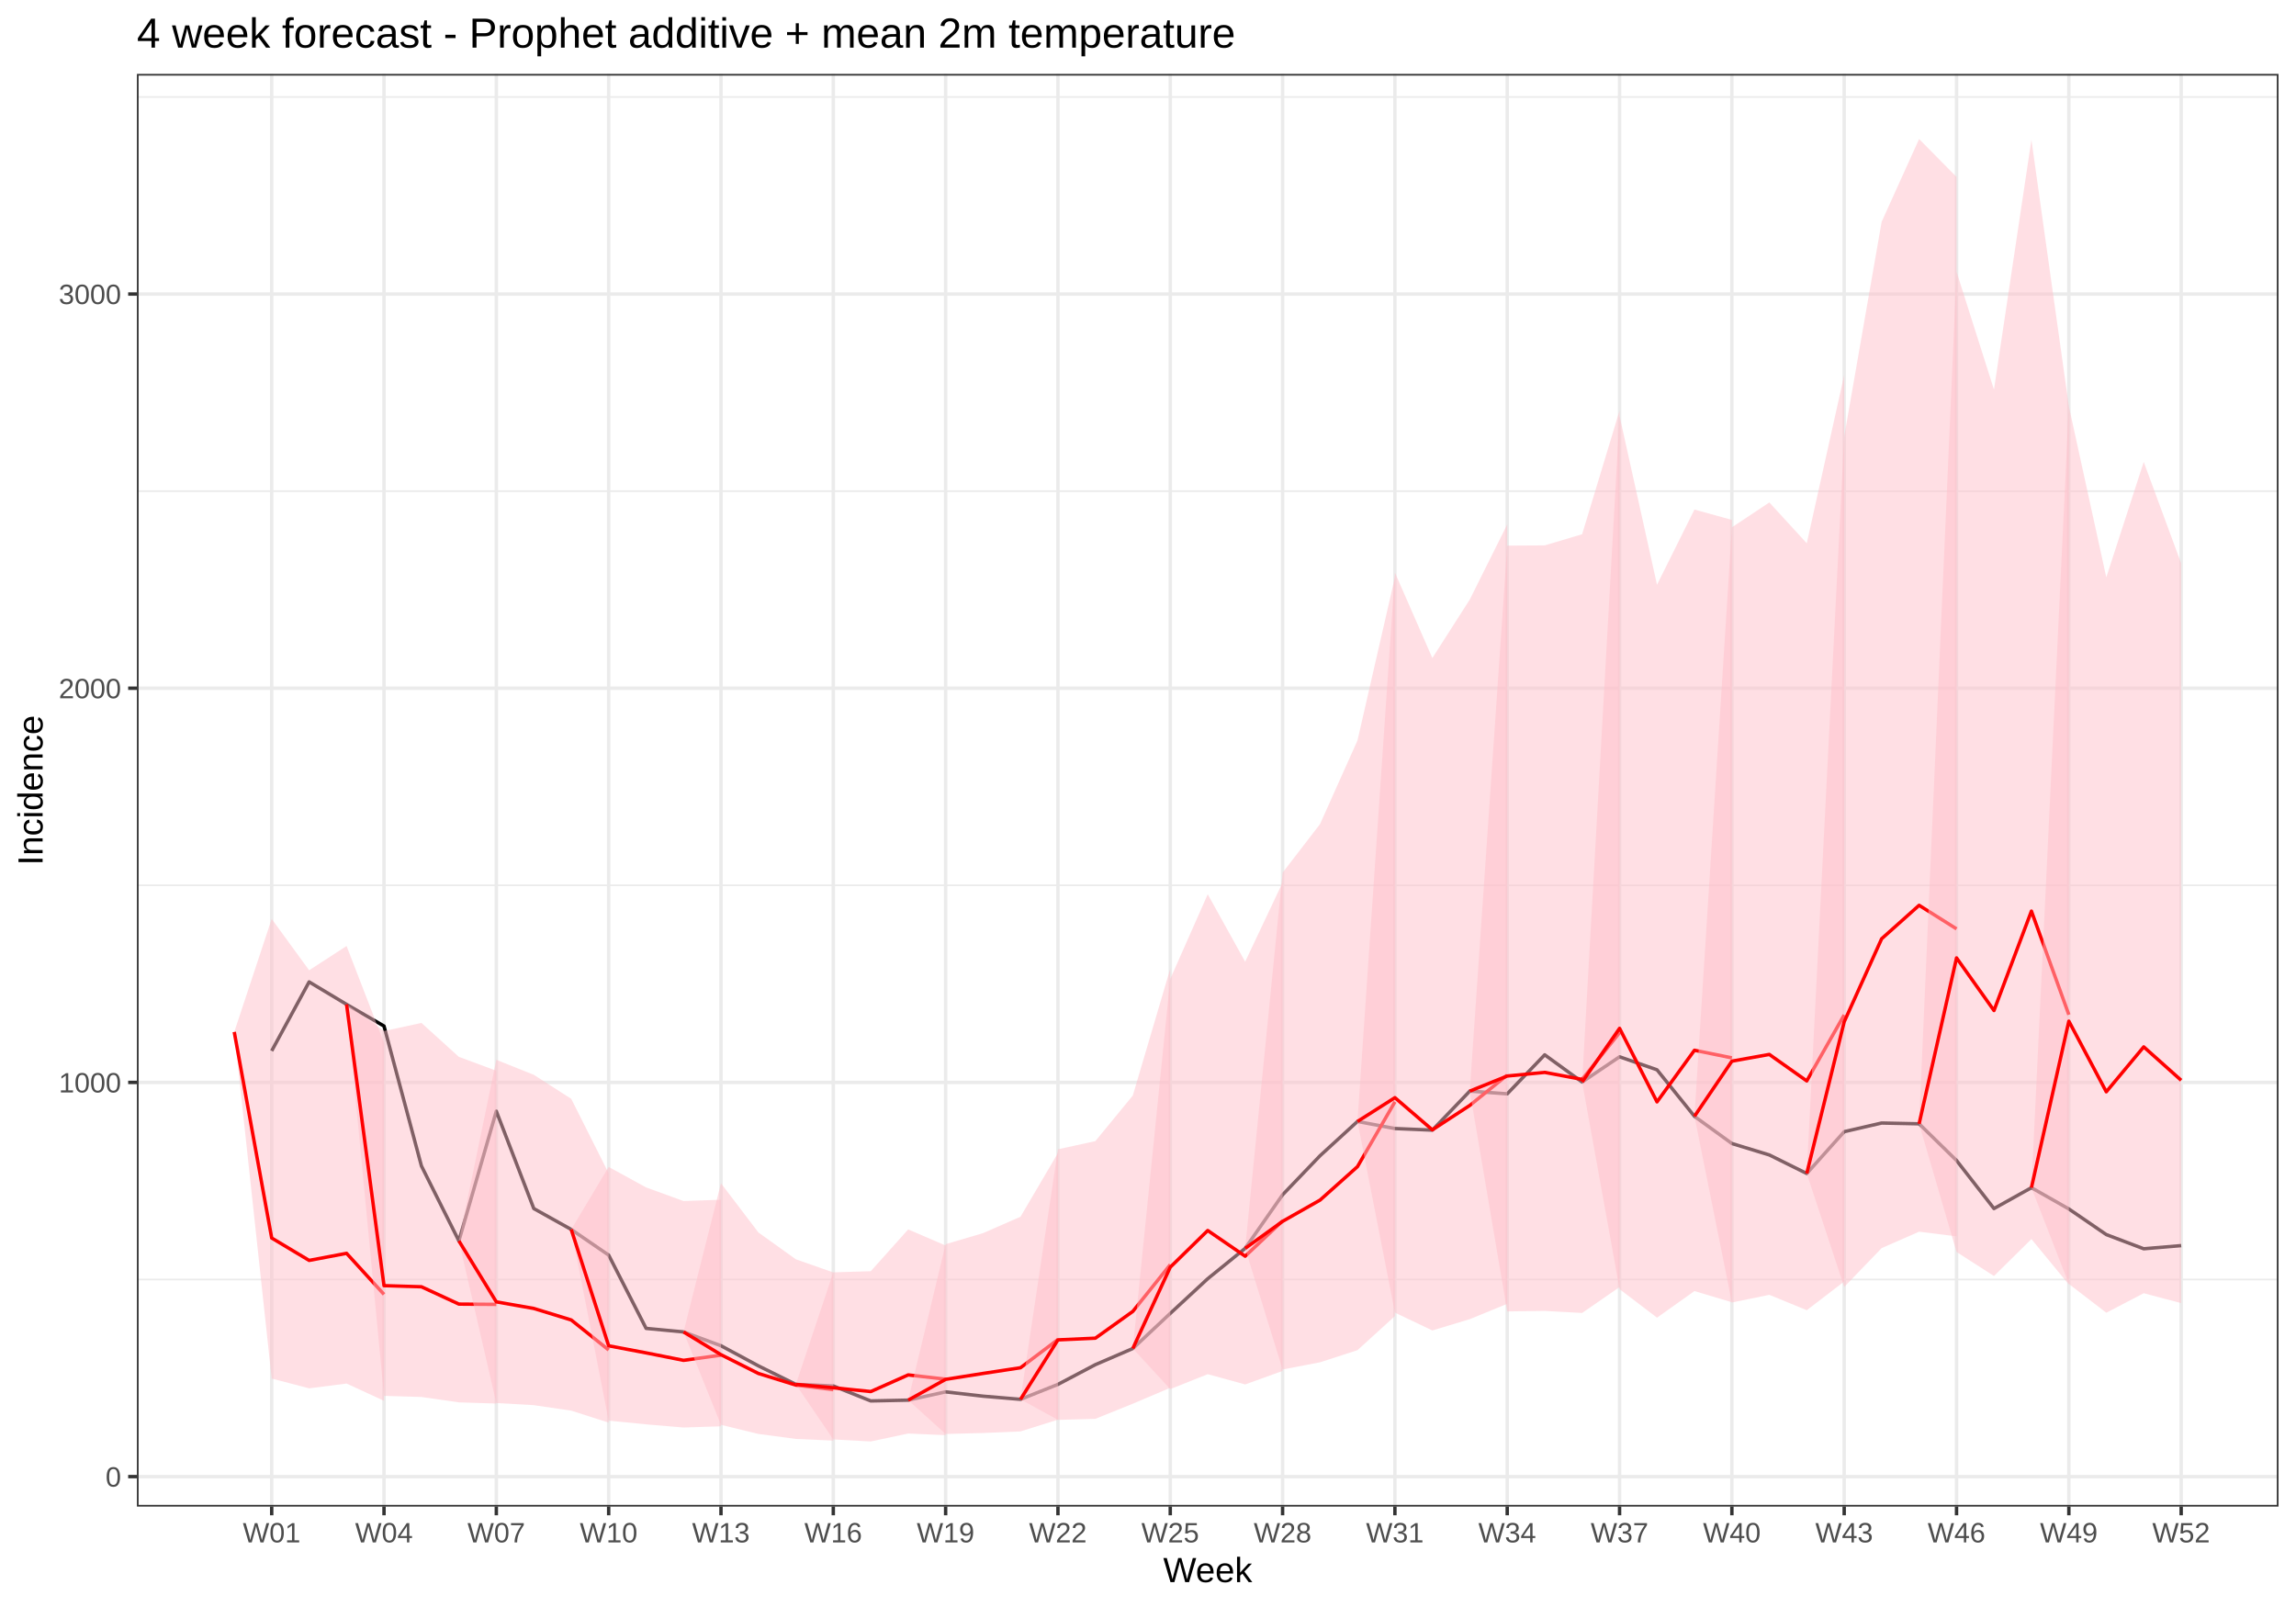
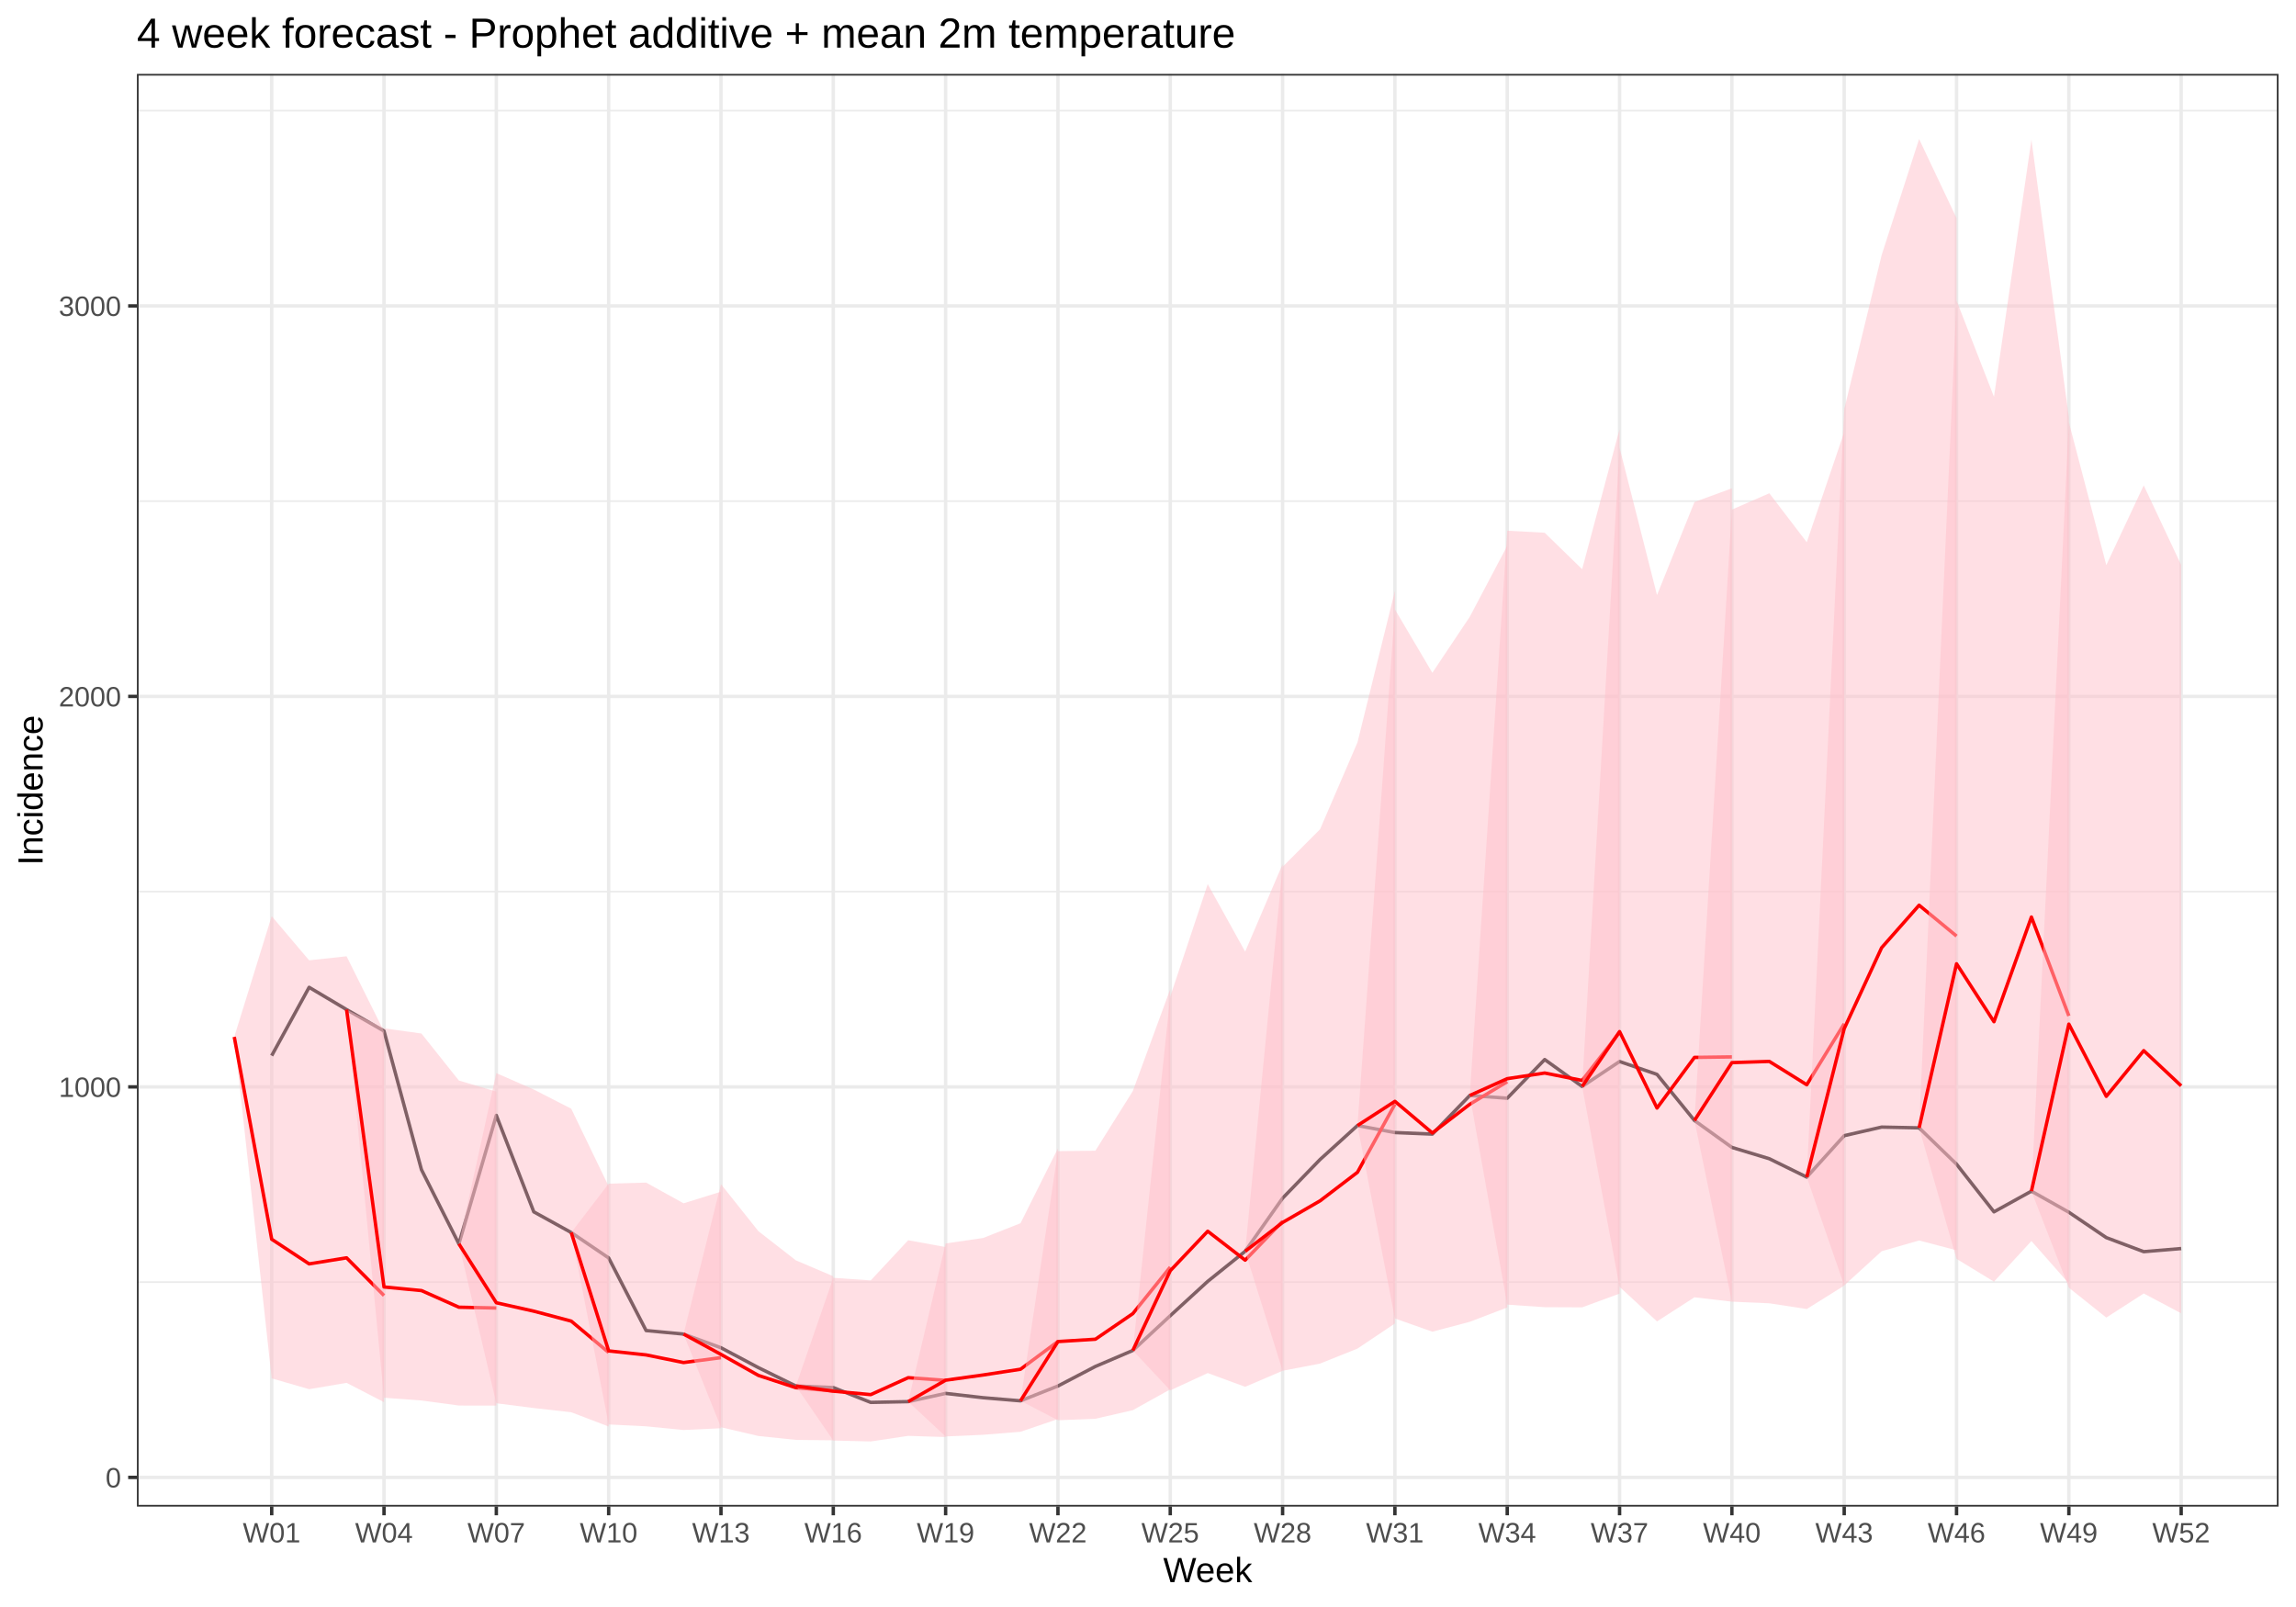
<svg xmlns="http://www.w3.org/2000/svg" class="svglite" width="720.00pt" height="504.00pt" viewBox="0 0 720.00 504.00">
  <defs>
    <style type="text/css">
    .svglite line, .svglite polyline, .svglite polygon, .svglite path, .svglite rect, .svglite circle {
      fill: none;
      stroke: #000000;
      stroke-linecap: round;
      stroke-linejoin: round;
      stroke-miterlimit: 10.00;
    }
    .svglite text {
      white-space: pre;
    }
  </style>
  </defs>
  <rect width="100%" height="100%" style="stroke: none; fill: #FFFFFF;" />
  <defs>
    <clipPath id="cpMC4wMHw3MjAuMDB8MC4wMHw1MDQuMDA=">
      <rect x="0.00" y="0.00" width="720.00" height="504.00" />
    </clipPath>
  </defs>
  <g clip-path="url(#cpMC4wMHw3MjAuMDB8MC4wMHw1MDQuMDA=)">
    <rect x="0.00" y="-0" width="720.00" height="504.00" style="stroke-width: 1.07; stroke: #FFFFFF; fill: #FFFFFF;" />
  </g>
  <defs>
    <clipPath id="cpNDIuOTN8NzE0LjUyfDIzLjE4fDQ3Mi41MA==">
      <rect x="42.93" y="23.18" width="671.59" height="449.33" />
    </clipPath>
  </defs>
  <g clip-path="url(#cpNDIuOTN8NzE0LjUyfDIzLjE4fDQ3Mi41MA==)">
    <rect x="42.93" y="23.18" width="671.59" height="449.33" style="stroke-width: 1.07; stroke: none; fill: #FFFFFF;" />
-     <polyline points="42.93,401.29 714.52,401.29 " style="stroke-width: 0.53; stroke: #EBEBEB; stroke-linecap: butt;" />
-     <polyline points="42.93,277.66 714.52,277.66 " style="stroke-width: 0.53; stroke: #EBEBEB; stroke-linecap: butt;" />
-     <polyline points="42.93,154.04 714.52,154.04 " style="stroke-width: 0.53; stroke: #EBEBEB; stroke-linecap: butt;" />
-     <polyline points="42.93,30.41 714.52,30.41 " style="stroke-width: 0.53; stroke: #EBEBEB; stroke-linecap: butt;" />
-     <polyline points="42.93,463.10 714.52,463.10 " style="stroke-width: 1.07; stroke: #EBEBEB; stroke-linecap: butt;" />
-     <polyline points="42.93,339.48 714.52,339.48 " style="stroke-width: 1.07; stroke: #EBEBEB; stroke-linecap: butt;" />
-     <polyline points="42.93,215.85 714.52,215.85 " style="stroke-width: 1.07; stroke: #EBEBEB; stroke-linecap: butt;" />
-     <polyline points="42.93,92.22 714.52,92.22 " style="stroke-width: 1.07; stroke: #EBEBEB; stroke-linecap: butt;" />
+     <polyline points="42.93,402.11 714.52,402.11 " style="stroke-width: 0.53; stroke: #EBEBEB; stroke-linecap: butt;" />
+     <polyline points="42.93,279.64 714.52,279.64 " style="stroke-width: 0.53; stroke: #EBEBEB; stroke-linecap: butt;" />
+     <polyline points="42.93,157.17 714.52,157.17 " style="stroke-width: 0.53; stroke: #EBEBEB; stroke-linecap: butt;" />
+     <polyline points="42.93,34.70 714.52,34.70 " style="stroke-width: 0.53; stroke: #EBEBEB; stroke-linecap: butt;" />
+     <polyline points="42.93,463.35 714.52,463.35 " style="stroke-width: 1.07; stroke: #EBEBEB; stroke-linecap: butt;" />
+     <polyline points="42.93,340.88 714.52,340.88 " style="stroke-width: 1.07; stroke: #EBEBEB; stroke-linecap: butt;" />
+     <polyline points="42.93,218.41 714.52,218.41 " style="stroke-width: 1.07; stroke: #EBEBEB; stroke-linecap: butt;" />
+     <polyline points="42.93,95.94 714.52,95.94 " style="stroke-width: 1.07; stroke: #EBEBEB; stroke-linecap: butt;" />
    <polyline points="85.20,472.50 85.20,23.18 " style="stroke-width: 1.07; stroke: #EBEBEB; stroke-linecap: butt;" />
    <polyline points="120.42,472.50 120.42,23.18 " style="stroke-width: 1.07; stroke: #EBEBEB; stroke-linecap: butt;" />
    <polyline points="155.64,472.50 155.64,23.18 " style="stroke-width: 1.07; stroke: #EBEBEB; stroke-linecap: butt;" />
    <polyline points="190.87,472.50 190.87,23.18 " style="stroke-width: 1.07; stroke: #EBEBEB; stroke-linecap: butt;" />
    <polyline points="226.09,472.50 226.09,23.18 " style="stroke-width: 1.07; stroke: #EBEBEB; stroke-linecap: butt;" />
    <polyline points="261.31,472.50 261.31,23.18 " style="stroke-width: 1.07; stroke: #EBEBEB; stroke-linecap: butt;" />
    <polyline points="296.54,472.50 296.54,23.18 " style="stroke-width: 1.07; stroke: #EBEBEB; stroke-linecap: butt;" />
    <polyline points="331.76,472.50 331.76,23.18 " style="stroke-width: 1.07; stroke: #EBEBEB; stroke-linecap: butt;" />
    <polyline points="366.98,472.50 366.98,23.18 " style="stroke-width: 1.07; stroke: #EBEBEB; stroke-linecap: butt;" />
    <polyline points="402.21,472.50 402.21,23.18 " style="stroke-width: 1.07; stroke: #EBEBEB; stroke-linecap: butt;" />
    <polyline points="437.43,472.50 437.43,23.18 " style="stroke-width: 1.07; stroke: #EBEBEB; stroke-linecap: butt;" />
    <polyline points="472.65,472.50 472.65,23.18 " style="stroke-width: 1.07; stroke: #EBEBEB; stroke-linecap: butt;" />
    <polyline points="507.88,472.50 507.88,23.18 " style="stroke-width: 1.07; stroke: #EBEBEB; stroke-linecap: butt;" />
    <polyline points="543.10,472.50 543.10,23.18 " style="stroke-width: 1.07; stroke: #EBEBEB; stroke-linecap: butt;" />
    <polyline points="578.32,472.50 578.32,23.18 " style="stroke-width: 1.07; stroke: #EBEBEB; stroke-linecap: butt;" />
    <polyline points="613.55,472.50 613.55,23.18 " style="stroke-width: 1.07; stroke: #EBEBEB; stroke-linecap: butt;" />
    <polyline points="648.77,472.50 648.77,23.18 " style="stroke-width: 1.07; stroke: #EBEBEB; stroke-linecap: butt;" />
    <polyline points="683.99,472.50 683.99,23.18 " style="stroke-width: 1.07; stroke: #EBEBEB; stroke-linecap: butt;" />
-     <polyline points="85.20,329.59 96.94,307.95 108.68,315.00 120.42,321.80 132.16,365.69 143.90,389.18 155.64,348.50 167.39,379.04 179.13,385.59 190.87,393.63 202.61,416.62 214.35,417.73 226.09,422.06 237.83,428.37 249.57,434.18 261.31,434.67 273.06,439.37 284.80,439.12 296.54,436.53 308.28,437.88 320.02,438.87 331.76,434.18 343.50,427.99 355.24,422.93 366.98,411.92 378.73,401.04 390.47,391.52 402.21,374.71 413.95,362.47 425.69,351.72 437.43,353.94 449.17,354.44 460.91,342.20 472.65,343.06 484.40,330.82 496.14,339.35 507.88,331.44 519.62,335.52 531.36,350.11 543.10,358.64 554.84,362.22 566.58,368.04 578.32,354.93 590.06,352.21 601.81,352.46 613.55,363.96 625.29,379.04 637.03,372.49 648.77,379.16 660.51,387.20 672.25,391.65 683.99,390.66 " style="stroke-width: 1.07; stroke-linecap: butt;" />
-     <polygon points="73.46,323.65 85.20,288.19 96.94,304.31 108.68,296.69 120.42,327.05 120.42,439.33 108.68,433.92 96.94,435.42 85.20,432.35 73.46,323.65 " style="stroke-width: 0.00; stroke: none; stroke-linecap: butt; fill: #FFC0CB; fill-opacity: 0.50;" />
-     <polyline points="73.46,323.65 85.20,288.19 96.94,304.31 108.68,296.69 120.42,327.05 " style="stroke-width: 1.07; stroke: none; stroke-linecap: butt;" />
-     <polyline points="120.42,439.33 108.68,433.92 96.94,435.42 85.20,432.35 73.46,323.65 " style="stroke-width: 1.07; stroke: none; stroke-linecap: butt;" />
-     <polyline points="73.46,323.65 85.20,388.28 96.94,395.30 108.68,393.08 120.42,405.96 " style="stroke-width: 1.07; stroke: #FF0000; stroke-linecap: butt;" />
-     <polygon points="108.68,315.00 120.42,323.36 132.16,320.82 143.90,331.46 155.64,335.82 155.64,440.19 143.90,439.82 132.16,438.13 120.42,437.78 108.68,315.00 " style="stroke-width: 0.00; stroke: none; stroke-linecap: butt; fill: #FFC0CB; fill-opacity: 0.50;" />
-     <polyline points="108.68,315.00 120.42,323.36 132.16,320.82 143.90,331.46 155.64,335.82 " style="stroke-width: 1.07; stroke: none; stroke-linecap: butt;" />
-     <polyline points="155.64,440.19 143.90,439.82 132.16,438.13 120.42,437.78 108.68,315.00 " style="stroke-width: 1.07; stroke: none; stroke-linecap: butt;" />
-     <polyline points="108.68,315.00 120.42,403.22 132.16,403.57 143.90,409.00 155.64,409.09 " style="stroke-width: 1.07; stroke: #FF0000; stroke-linecap: butt;" />
-     <polygon points="143.90,389.18 155.64,332.38 167.39,337.09 179.13,344.62 190.87,367.96 190.87,446.18 179.13,442.42 167.39,440.70 155.64,440.03 143.90,389.18 " style="stroke-width: 0.00; stroke: none; stroke-linecap: butt; fill: #FFC0CB; fill-opacity: 0.50;" />
-     <polyline points="143.90,389.18 155.64,332.38 167.39,337.09 179.13,344.62 190.87,367.96 " style="stroke-width: 1.07; stroke: none; stroke-linecap: butt;" />
-     <polyline points="190.87,446.18 179.13,442.42 167.39,440.70 155.64,440.03 143.90,389.18 " style="stroke-width: 1.07; stroke: none; stroke-linecap: butt;" />
-     <polyline points="143.90,389.18 155.64,408.30 167.39,410.37 179.13,413.98 190.87,423.39 " style="stroke-width: 1.07; stroke: #FF0000; stroke-linecap: butt;" />
-     <polygon points="179.13,385.59 190.87,365.98 202.61,372.41 214.35,376.68 226.09,376.27 226.09,447.33 214.35,447.71 202.61,446.72 190.87,445.55 179.13,385.59 " style="stroke-width: 0.00; stroke: none; stroke-linecap: butt; fill: #FFC0CB; fill-opacity: 0.50;" />
-     <polyline points="179.13,385.59 190.87,365.98 202.61,372.41 214.35,376.68 226.09,376.27 " style="stroke-width: 1.07; stroke: none; stroke-linecap: butt;" />
-     <polyline points="226.09,447.33 214.35,447.71 202.61,446.72 190.87,445.55 179.13,385.59 " style="stroke-width: 1.07; stroke: none; stroke-linecap: butt;" />
-     <polyline points="179.13,385.59 190.87,422.08 202.61,424.30 214.35,426.64 226.09,425.01 " style="stroke-width: 1.07; stroke: #FF0000; stroke-linecap: butt;" />
-     <polygon points="214.35,417.73 226.09,371.10 237.83,386.54 249.57,394.95 261.31,399.07 261.31,451.81 249.57,451.29 237.83,449.73 226.09,446.87 214.35,417.73 " style="stroke-width: 0.00; stroke: none; stroke-linecap: butt; fill: #FFC0CB; fill-opacity: 0.50;" />
-     <polyline points="214.35,417.73 226.09,371.10 237.83,386.54 249.57,394.95 261.31,399.07 " style="stroke-width: 1.07; stroke: none; stroke-linecap: butt;" />
-     <polyline points="261.31,451.81 249.57,451.29 237.83,449.73 226.09,446.87 214.35,417.73 " style="stroke-width: 1.07; stroke: none; stroke-linecap: butt;" />
-     <polyline points="214.35,417.73 226.09,424.87 237.83,430.76 249.57,434.40 261.31,435.83 " style="stroke-width: 1.07; stroke: #FF0000; stroke-linecap: butt;" />
-     <polygon points="249.57,434.18 261.31,399.04 273.06,398.69 284.80,385.58 296.54,390.63 296.54,450.11 284.80,449.59 273.06,452.08 261.31,451.45 249.57,434.18 " style="stroke-width: 0.00; stroke: none; stroke-linecap: butt; fill: #FFC0CB; fill-opacity: 0.50;" />
-     <polyline points="249.57,434.18 261.31,399.04 273.06,398.69 284.80,385.58 296.54,390.63 " style="stroke-width: 1.07; stroke: none; stroke-linecap: butt;" />
-     <polyline points="296.54,450.11 284.80,449.59 273.06,452.08 261.31,451.45 249.57,434.18 " style="stroke-width: 1.07; stroke: none; stroke-linecap: butt;" />
-     <polyline points="249.57,434.18 261.31,435.24 273.06,436.43 284.80,431.21 296.54,432.55 " style="stroke-width: 1.07; stroke: #FF0000; stroke-linecap: butt;" />
-     <polygon points="284.80,439.12 296.54,390.21 308.28,386.74 320.02,381.60 331.76,361.62 331.76,445.24 320.02,448.93 308.28,449.43 296.54,449.74 284.80,439.12 " style="stroke-width: 0.00; stroke: none; stroke-linecap: butt; fill: #FFC0CB; fill-opacity: 0.50;" />
-     <polyline points="284.80,439.12 296.54,390.21 308.28,386.74 320.02,381.60 331.76,361.62 " style="stroke-width: 1.07; stroke: none; stroke-linecap: butt;" />
-     <polyline points="331.76,445.24 320.02,448.93 308.28,449.43 296.54,449.74 284.80,439.12 " style="stroke-width: 1.07; stroke: none; stroke-linecap: butt;" />
-     <polyline points="284.80,439.12 296.54,432.60 308.28,430.75 320.02,428.96 331.76,420.10 " style="stroke-width: 1.07; stroke: #FF0000; stroke-linecap: butt;" />
-     <polygon points="320.02,438.87 331.76,360.45 343.50,357.88 355.24,343.58 366.98,303.81 366.98,435.25 355.24,440.24 343.50,444.98 331.76,445.32 320.02,438.87 " style="stroke-width: 0.00; stroke: none; stroke-linecap: butt; fill: #FFC0CB; fill-opacity: 0.50;" />
-     <polyline points="320.02,438.87 331.76,360.45 343.50,357.88 355.24,343.58 366.98,303.81 " style="stroke-width: 1.07; stroke: none; stroke-linecap: butt;" />
-     <polyline points="366.98,435.25 355.24,440.24 343.50,444.98 331.76,445.32 320.02,438.87 " style="stroke-width: 1.07; stroke: none; stroke-linecap: butt;" />
-     <polyline points="320.02,438.87 331.76,420.22 343.50,419.69 355.24,411.29 366.98,396.63 " style="stroke-width: 1.07; stroke: #FF0000; stroke-linecap: butt;" />
-     <polygon points="355.24,422.93 366.98,307.04 378.73,280.47 390.47,301.62 402.21,276.78 402.21,429.96 390.47,434.20 378.73,430.98 366.98,435.67 355.24,422.93 " style="stroke-width: 0.00; stroke: none; stroke-linecap: butt; fill: #FFC0CB; fill-opacity: 0.50;" />
-     <polyline points="355.24,422.93 366.98,307.04 378.73,280.47 390.47,301.62 402.21,276.78 " style="stroke-width: 1.07; stroke: none; stroke-linecap: butt;" />
-     <polyline points="402.21,429.96 390.47,434.20 378.73,430.98 366.98,435.67 355.24,422.93 " style="stroke-width: 1.07; stroke: none; stroke-linecap: butt;" />
-     <polyline points="355.24,422.93 366.98,397.43 378.73,385.92 390.47,393.98 402.21,382.91 " style="stroke-width: 1.07; stroke: #FF0000; stroke-linecap: butt;" />
-     <polygon points="390.47,391.52 402.21,273.69 413.95,258.45 425.69,232.23 437.43,181.02 437.43,412.76 425.69,423.45 413.95,427.25 402.21,429.51 390.47,391.52 " style="stroke-width: 0.00; stroke: none; stroke-linecap: butt; fill: #FFC0CB; fill-opacity: 0.50;" />
-     <polyline points="390.47,391.52 402.21,273.69 413.95,258.45 425.69,232.23 437.43,181.02 " style="stroke-width: 1.07; stroke: none; stroke-linecap: butt;" />
-     <polyline points="437.43,412.76 425.69,423.45 413.95,427.25 402.21,429.51 390.47,391.52 " style="stroke-width: 1.07; stroke: none; stroke-linecap: butt;" />
-     <polyline points="390.47,391.52 402.21,383.04 413.95,376.38 425.69,365.89 437.43,345.57 " style="stroke-width: 1.07; stroke: #FF0000; stroke-linecap: butt;" />
-     <polygon points="425.69,351.72 437.43,179.57 449.17,206.38 460.91,188.03 472.65,164.47 472.65,408.91 460.91,413.72 449.17,417.27 437.43,411.68 425.69,351.72 " style="stroke-width: 0.00; stroke: none; stroke-linecap: butt; fill: #FFC0CB; fill-opacity: 0.50;" />
-     <polyline points="425.69,351.72 437.43,179.57 449.17,206.38 460.91,188.03 472.65,164.47 " style="stroke-width: 1.07; stroke: none; stroke-linecap: butt;" />
-     <polyline points="472.65,408.91 460.91,413.72 449.17,417.27 437.43,411.68 425.69,351.72 " style="stroke-width: 1.07; stroke: none; stroke-linecap: butt;" />
-     <polyline points="425.69,351.72 437.43,344.26 449.17,354.35 460.91,346.69 472.65,337.18 " style="stroke-width: 1.07; stroke: #FF0000; stroke-linecap: butt;" />
-     <polygon points="460.91,342.20 472.65,171.12 484.40,171.05 496.14,167.55 507.88,128.75 507.88,403.65 496.14,411.78 484.40,411.14 472.65,411.30 460.91,342.20 " style="stroke-width: 0.00; stroke: none; stroke-linecap: butt; fill: #FFC0CB; fill-opacity: 0.50;" />
-     <polyline points="460.91,342.20 472.65,171.12 484.40,171.05 496.14,167.55 507.88,128.75 " style="stroke-width: 1.07; stroke: none; stroke-linecap: butt;" />
-     <polyline points="507.88,403.65 496.14,411.78 484.40,411.14 472.65,411.30 460.91,342.20 " style="stroke-width: 1.07; stroke: none; stroke-linecap: butt;" />
-     <polyline points="460.91,342.20 472.65,337.47 484.40,336.33 496.14,338.53 507.88,323.87 " style="stroke-width: 1.07; stroke: #FF0000; stroke-linecap: butt;" />
-     <polygon points="496.14,339.35 507.88,130.48 519.62,183.40 531.36,159.81 543.10,163.06 543.10,408.43 531.36,404.91 519.62,413.26 507.88,404.31 496.14,339.35 " style="stroke-width: 0.00; stroke: none; stroke-linecap: butt; fill: #FFC0CB; fill-opacity: 0.50;" />
-     <polyline points="496.14,339.35 507.88,130.48 519.62,183.40 531.36,159.81 543.10,163.06 " style="stroke-width: 1.07; stroke: none; stroke-linecap: butt;" />
-     <polyline points="543.10,408.43 531.36,404.91 519.62,413.26 507.88,404.31 496.14,339.35 " style="stroke-width: 1.07; stroke: none; stroke-linecap: butt;" />
-     <polyline points="496.14,339.35 507.88,322.52 519.62,345.58 531.36,329.39 543.10,331.78 " style="stroke-width: 1.07; stroke: #FF0000; stroke-linecap: butt;" />
-     <polygon points="531.36,350.11 543.10,165.39 554.84,157.58 566.58,170.39 578.32,117.62 578.32,401.91 566.58,410.92 554.84,406.09 543.10,408.50 531.36,350.11 " style="stroke-width: 0.00; stroke: none; stroke-linecap: butt; fill: #FFC0CB; fill-opacity: 0.50;" />
-     <polyline points="531.36,350.11 543.10,165.39 554.84,157.58 566.58,170.39 578.32,117.62 " style="stroke-width: 1.07; stroke: none; stroke-linecap: butt;" />
-     <polyline points="578.32,401.91 566.58,410.92 554.84,406.09 543.10,408.50 531.36,350.11 " style="stroke-width: 1.07; stroke: none; stroke-linecap: butt;" />
-     <polyline points="531.36,350.11 543.10,332.81 554.84,330.70 566.58,339.01 578.32,318.31 " style="stroke-width: 1.07; stroke: #FF0000; stroke-linecap: butt;" />
-     <polygon points="566.58,368.04 578.32,136.91 590.06,69.58 601.81,43.60 613.55,55.49 613.55,387.76 601.81,386.29 590.06,391.44 578.32,403.63 566.58,368.04 " style="stroke-width: 0.00; stroke: none; stroke-linecap: butt; fill: #FFC0CB; fill-opacity: 0.50;" />
-     <polyline points="566.58,368.04 578.32,136.91 590.06,69.58 601.81,43.60 613.55,55.49 " style="stroke-width: 1.07; stroke: none; stroke-linecap: butt;" />
-     <polyline points="613.55,387.76 601.81,386.29 590.06,391.44 578.32,403.63 566.58,368.04 " style="stroke-width: 1.07; stroke: none; stroke-linecap: butt;" />
-     <polyline points="566.58,368.04 578.32,320.46 590.06,294.42 601.81,283.93 613.55,291.32 " style="stroke-width: 1.07; stroke: #FF0000; stroke-linecap: butt;" />
-     <polygon points="601.81,352.46 613.55,85.22 625.29,122.19 637.03,43.84 648.77,127.44 648.77,402.88 637.03,388.61 625.29,400.20 613.55,392.65 601.81,352.46 " style="stroke-width: 0.00; stroke: none; stroke-linecap: butt; fill: #FFC0CB; fill-opacity: 0.50;" />
-     <polyline points="601.81,352.46 613.55,85.22 625.29,122.19 637.03,43.84 648.77,127.44 " style="stroke-width: 1.07; stroke: none; stroke-linecap: butt;" />
-     <polyline points="648.77,402.88 637.03,388.61 625.29,400.20 613.55,392.65 601.81,352.46 " style="stroke-width: 1.07; stroke: none; stroke-linecap: butt;" />
-     <polyline points="601.81,352.46 613.55,300.43 625.29,316.93 637.03,285.75 648.77,318.25 " style="stroke-width: 1.07; stroke: #FF0000; stroke-linecap: butt;" />
-     <polygon points="637.03,372.49 648.77,127.42 660.51,181.07 672.25,144.88 683.99,176.70 683.99,408.70 672.25,405.59 660.51,411.71 648.77,402.68 637.03,372.49 " style="stroke-width: 0.00; stroke: none; stroke-linecap: butt; fill: #FFC0CB; fill-opacity: 0.50;" />
-     <polyline points="637.03,372.49 648.77,127.42 660.51,181.07 672.25,144.88 683.99,176.70 " style="stroke-width: 1.07; stroke: none; stroke-linecap: butt;" />
-     <polyline points="683.99,408.70 672.25,405.59 660.51,411.71 648.77,402.68 637.03,372.49 " style="stroke-width: 1.07; stroke: none; stroke-linecap: butt;" />
-     <polyline points="637.03,372.49 648.77,320.27 660.51,342.42 672.25,328.33 683.99,338.81 " style="stroke-width: 1.07; stroke: #FF0000; stroke-linecap: butt;" />
+     <polyline points="85.20,331.08 96.94,309.65 108.68,316.63 120.42,323.36 132.16,366.84 143.90,390.11 155.64,349.82 167.39,380.07 179.13,386.56 190.87,394.52 202.61,417.30 214.35,418.40 226.09,422.69 237.83,428.93 249.57,434.69 261.31,435.18 273.06,439.83 284.80,439.59 296.54,437.01 308.28,438.36 320.02,439.34 331.76,434.69 343.50,428.56 355.24,423.54 366.98,412.64 378.73,401.87 390.47,392.44 402.21,375.78 413.95,363.66 425.69,353.00 437.43,355.20 449.17,355.69 460.91,343.57 472.65,344.43 484.40,332.30 496.14,340.75 507.88,332.92 519.62,336.96 531.36,351.41 543.10,359.86 554.84,363.41 566.58,369.17 578.32,356.18 590.06,353.49 601.81,353.73 613.55,365.12 625.29,380.07 637.03,373.58 648.77,380.19 660.51,388.15 672.25,392.56 683.99,391.58 " style="stroke-width: 1.07; stroke-linecap: butt;" />
+     <polygon points="73.46,325.20 85.20,287.33 96.94,301.18 108.68,299.92 120.42,323.49 120.42,439.76 108.68,433.70 96.94,435.69 85.20,432.29 73.46,325.20 " style="stroke-width: 0.00; stroke: none; stroke-linecap: butt; fill: #FFC0CB; fill-opacity: 0.50;" />
+     <polyline points="73.46,325.20 85.20,287.33 96.94,301.18 108.68,299.92 120.42,323.49 " style="stroke-width: 1.07; stroke: none; stroke-linecap: butt;" />
+     <polyline points="120.42,439.76 108.68,433.70 96.94,435.69 85.20,432.29 73.46,325.20 " style="stroke-width: 1.07; stroke: none; stroke-linecap: butt;" />
+     <polyline points="73.46,325.20 85.20,388.66 96.94,396.39 108.68,394.49 120.42,406.32 " style="stroke-width: 1.07; stroke: #FF0000; stroke-linecap: butt;" />
+     <polygon points="108.68,316.63 120.42,322.51 132.16,324.14 143.90,338.88 155.64,342.36 155.64,440.84 143.90,440.82 132.16,439.23 120.42,438.37 108.68,316.63 " style="stroke-width: 0.00; stroke: none; stroke-linecap: butt; fill: #FFC0CB; fill-opacity: 0.50;" />
+     <polyline points="108.68,316.63 120.42,322.51 132.16,324.14 143.90,338.88 155.64,342.36 " style="stroke-width: 1.07; stroke: none; stroke-linecap: butt;" />
+     <polyline points="155.64,440.84 143.90,440.82 132.16,439.23 120.42,438.37 108.68,316.63 " style="stroke-width: 1.07; stroke: none; stroke-linecap: butt;" />
+     <polyline points="108.68,316.63 120.42,403.63 132.16,404.76 143.90,409.98 155.64,410.23 " style="stroke-width: 1.07; stroke: #FF0000; stroke-linecap: butt;" />
+     <polygon points="143.90,390.11 155.64,336.56 167.39,341.71 179.13,347.72 190.87,372.06 190.87,447.40 179.13,442.92 167.39,441.60 155.64,440.11 143.90,390.11 " style="stroke-width: 0.00; stroke: none; stroke-linecap: butt; fill: #FFC0CB; fill-opacity: 0.50;" />
+     <polyline points="143.90,390.11 155.64,336.56 167.39,341.71 179.13,347.72 190.87,372.06 " style="stroke-width: 1.07; stroke: none; stroke-linecap: butt;" />
+     <polyline points="190.87,447.40 179.13,442.92 167.39,441.60 155.64,440.11 143.90,390.11 " style="stroke-width: 1.07; stroke: none; stroke-linecap: butt;" />
+     <polyline points="143.90,390.11 155.64,408.58 167.39,411.22 179.13,414.34 190.87,424.18 " style="stroke-width: 1.07; stroke: #FF0000; stroke-linecap: butt;" />
+     <polygon points="179.13,386.56 190.87,371.23 202.61,370.89 214.35,377.39 226.09,373.74 226.09,447.94 214.35,448.49 202.61,447.33 190.87,446.75 179.13,386.56 " style="stroke-width: 0.00; stroke: none; stroke-linecap: butt; fill: #FFC0CB; fill-opacity: 0.50;" />
+     <polyline points="179.13,386.56 190.87,371.23 202.61,370.89 214.35,377.39 226.09,373.74 " style="stroke-width: 1.07; stroke: none; stroke-linecap: butt;" />
+     <polyline points="226.09,447.94 214.35,448.49 202.61,447.33 190.87,446.75 179.13,386.56 " style="stroke-width: 1.07; stroke: none; stroke-linecap: butt;" />
+     <polyline points="179.13,386.56 190.87,423.68 202.61,424.94 214.35,427.33 226.09,425.80 " style="stroke-width: 1.07; stroke: #FF0000; stroke-linecap: butt;" />
+     <polygon points="214.35,418.40 226.09,371.39 237.83,386.14 249.57,395.28 261.31,400.27 261.31,451.72 249.57,451.59 237.83,450.37 226.09,447.63 214.35,418.40 " style="stroke-width: 0.00; stroke: none; stroke-linecap: butt; fill: #FFC0CB; fill-opacity: 0.50;" />
+     <polyline points="214.35,418.40 226.09,371.39 237.83,386.14 249.57,395.28 261.31,400.27 " style="stroke-width: 1.07; stroke: none; stroke-linecap: butt;" />
+     <polyline points="261.31,451.72 249.57,451.59 237.83,450.37 226.09,447.63 214.35,418.40 " style="stroke-width: 1.07; stroke: none; stroke-linecap: butt;" />
+     <polyline points="214.35,418.40 226.09,424.78 237.83,431.37 249.57,435.22 261.31,436.24 " style="stroke-width: 1.07; stroke: #FF0000; stroke-linecap: butt;" />
+     <polygon points="249.57,434.69 261.31,400.76 273.06,401.57 284.80,388.97 296.54,391.12 296.54,450.70 284.80,450.33 273.06,452.08 261.31,451.79 249.57,434.69 " style="stroke-width: 0.00; stroke: none; stroke-linecap: butt; fill: #FFC0CB; fill-opacity: 0.50;" />
+     <polyline points="249.57,434.69 261.31,400.76 273.06,401.57 284.80,388.97 296.54,391.12 " style="stroke-width: 1.07; stroke: none; stroke-linecap: butt;" />
+     <polyline points="296.54,450.70 284.80,450.33 273.06,452.08 261.31,451.79 249.57,434.69 " style="stroke-width: 1.07; stroke: none; stroke-linecap: butt;" />
+     <polyline points="249.57,434.69 261.31,436.31 273.06,437.39 284.80,432.08 296.54,432.92 " style="stroke-width: 1.07; stroke: #FF0000; stroke-linecap: butt;" />
+     <polygon points="284.80,439.59 296.54,389.98 308.28,388.27 320.02,383.64 331.76,360.16 331.76,445.05 320.02,449.04 308.28,449.99 296.54,450.51 284.80,439.59 " style="stroke-width: 0.00; stroke: none; stroke-linecap: butt; fill: #FFC0CB; fill-opacity: 0.50;" />
+     <polyline points="284.80,439.59 296.54,389.98 308.28,388.27 320.02,383.64 331.76,360.16 " style="stroke-width: 1.07; stroke: none; stroke-linecap: butt;" />
+     <polyline points="331.76,445.05 320.02,449.04 308.28,449.99 296.54,450.51 284.80,439.59 " style="stroke-width: 1.07; stroke: none; stroke-linecap: butt;" />
+     <polyline points="284.80,439.59 296.54,432.87 308.28,431.24 320.02,429.43 331.76,420.71 " style="stroke-width: 1.07; stroke: #FF0000; stroke-linecap: butt;" />
+     <polygon points="320.02,439.34 331.76,361.02 343.50,360.90 355.24,342.19 366.98,310.21 366.98,435.74 355.24,442.27 343.50,444.96 331.76,445.43 320.02,439.34 " style="stroke-width: 0.00; stroke: none; stroke-linecap: butt; fill: #FFC0CB; fill-opacity: 0.50;" />
+     <polyline points="320.02,439.34 331.76,361.02 343.50,360.90 355.24,342.19 366.98,310.21 " style="stroke-width: 1.07; stroke: none; stroke-linecap: butt;" />
+     <polyline points="366.98,435.74 355.24,442.27 343.50,444.96 331.76,445.43 320.02,439.34 " style="stroke-width: 1.07; stroke: none; stroke-linecap: butt;" />
+     <polyline points="320.02,439.34 331.76,420.75 343.50,420.02 355.24,411.99 366.98,397.40 " style="stroke-width: 1.07; stroke: #FF0000; stroke-linecap: butt;" />
+     <polygon points="355.24,423.54 366.98,312.54 378.73,277.28 390.47,298.46 402.21,271.01 402.21,429.92 390.47,434.94 378.73,430.63 366.98,436.06 355.24,423.54 " style="stroke-width: 0.00; stroke: none; stroke-linecap: butt; fill: #FFC0CB; fill-opacity: 0.50;" />
+     <polyline points="355.24,423.54 366.98,312.54 378.73,277.28 390.47,298.46 402.21,271.01 " style="stroke-width: 1.07; stroke: none; stroke-linecap: butt;" />
+     <polyline points="402.21,429.92 390.47,434.94 378.73,430.63 366.98,436.06 355.24,423.54 " style="stroke-width: 1.07; stroke: none; stroke-linecap: butt;" />
+     <polyline points="355.24,423.54 366.98,398.54 378.73,386.15 390.47,395.22 402.21,383.03 " style="stroke-width: 1.07; stroke: #FF0000; stroke-linecap: butt;" />
+     <polygon points="390.47,392.44 402.21,271.86 413.95,260.09 425.69,232.84 437.43,185.29 437.43,415.08 425.69,422.95 413.95,427.66 402.21,429.91 390.47,392.44 " style="stroke-width: 0.00; stroke: none; stroke-linecap: butt; fill: #FFC0CB; fill-opacity: 0.50;" />
+     <polyline points="390.47,392.44 402.21,271.86 413.95,260.09 425.69,232.84 437.43,185.29 " style="stroke-width: 1.07; stroke: none; stroke-linecap: butt;" />
+     <polyline points="437.43,415.08 425.69,422.95 413.95,427.66 402.21,429.91 390.47,392.44 " style="stroke-width: 1.07; stroke: none; stroke-linecap: butt;" />
+     <polyline points="390.47,392.44 402.21,383.40 413.95,376.62 425.69,367.66 437.43,346.32 " style="stroke-width: 1.07; stroke: #FF0000; stroke-linecap: butt;" />
+     <polygon points="425.69,353.00 437.43,191.12 449.17,211.01 460.91,193.43 472.65,171.18 472.65,410.06 460.91,414.55 449.17,417.66 437.43,413.51 425.69,353.00 " style="stroke-width: 0.00; stroke: none; stroke-linecap: butt; fill: #FFC0CB; fill-opacity: 0.50;" />
+     <polyline points="425.69,353.00 437.43,191.12 449.17,211.01 460.91,193.43 472.65,171.18 " style="stroke-width: 1.07; stroke: none; stroke-linecap: butt;" />
+     <polyline points="472.65,410.06 460.91,414.55 449.17,417.66 437.43,413.51 425.69,353.00 " style="stroke-width: 1.07; stroke: none; stroke-linecap: butt;" />
+     <polyline points="425.69,353.00 437.43,345.41 449.17,355.33 460.91,346.33 472.65,339.25 " style="stroke-width: 1.07; stroke: #FF0000; stroke-linecap: butt;" />
+     <polygon points="460.91,343.57 472.65,166.44 484.40,167.08 496.14,178.52 507.88,134.60 507.88,405.71 496.14,410.02 484.40,409.97 472.65,409.17 460.91,343.57 " style="stroke-width: 0.00; stroke: none; stroke-linecap: butt; fill: #FFC0CB; fill-opacity: 0.50;" />
+     <polyline points="460.91,343.57 472.65,166.44 484.40,167.08 496.14,178.52 507.88,134.60 " style="stroke-width: 1.07; stroke: none; stroke-linecap: butt;" />
+     <polyline points="507.88,405.71 496.14,410.02 484.40,409.97 472.65,409.17 460.91,343.57 " style="stroke-width: 1.07; stroke: none; stroke-linecap: butt;" />
+     <polyline points="460.91,343.57 472.65,338.30 484.40,336.53 496.14,338.86 507.88,323.79 " style="stroke-width: 1.07; stroke: #FF0000; stroke-linecap: butt;" />
+     <polygon points="496.14,340.75 507.88,140.44 519.62,186.64 531.36,157.46 543.10,153.15 543.10,408.24 531.36,406.87 519.62,414.43 507.88,403.59 496.14,340.75 " style="stroke-width: 0.00; stroke: none; stroke-linecap: butt; fill: #FFC0CB; fill-opacity: 0.50;" />
+     <polyline points="496.14,340.75 507.88,140.44 519.62,186.64 531.36,157.46 543.10,153.15 " style="stroke-width: 1.07; stroke: none; stroke-linecap: butt;" />
+     <polyline points="543.10,408.24 531.36,406.87 519.62,414.43 507.88,403.59 496.14,340.75 " style="stroke-width: 1.07; stroke: none; stroke-linecap: butt;" />
+     <polyline points="496.14,340.75 507.88,323.54 519.62,347.51 531.36,331.63 543.10,331.47 " style="stroke-width: 1.07; stroke: #FF0000; stroke-linecap: butt;" />
+     <polygon points="531.36,351.41 543.10,159.83 554.84,154.70 566.58,170.06 578.32,135.54 578.32,403.21 566.58,410.55 554.84,408.75 543.10,408.24 531.36,351.41 " style="stroke-width: 0.00; stroke: none; stroke-linecap: butt; fill: #FFC0CB; fill-opacity: 0.50;" />
+     <polyline points="531.36,351.41 543.10,159.83 554.84,154.70 566.58,170.06 578.32,135.54 " style="stroke-width: 1.07; stroke: none; stroke-linecap: butt;" />
+     <polyline points="578.32,403.21 566.58,410.55 554.84,408.75 543.10,408.24 531.36,351.41 " style="stroke-width: 1.07; stroke: none; stroke-linecap: butt;" />
+     <polyline points="531.36,351.41 543.10,333.27 554.84,332.89 566.58,340.21 578.32,321.08 " style="stroke-width: 1.07; stroke: #FF0000; stroke-linecap: butt;" />
+     <polygon points="566.58,369.17 578.32,128.38 590.06,80.01 601.81,43.60 613.55,68.41 613.55,392.13 601.81,389.05 590.06,392.42 578.32,403.15 566.58,369.17 " style="stroke-width: 0.00; stroke: none; stroke-linecap: butt; fill: #FFC0CB; fill-opacity: 0.50;" />
+     <polyline points="566.58,369.17 578.32,128.38 590.06,80.01 601.81,43.60 613.55,68.41 " style="stroke-width: 1.07; stroke: none; stroke-linecap: butt;" />
+     <polyline points="613.55,392.13 601.81,389.05 590.06,392.42 578.32,403.15 566.58,369.17 " style="stroke-width: 1.07; stroke: none; stroke-linecap: butt;" />
+     <polyline points="566.58,369.17 578.32,322.61 590.06,297.23 601.81,283.90 613.55,293.58 " style="stroke-width: 1.07; stroke: #FF0000; stroke-linecap: butt;" />
+     <polygon points="601.81,353.73 613.55,94.25 625.29,124.46 637.03,43.82 648.77,130.92 648.77,402.54 637.03,389.22 625.29,401.96 613.55,394.82 601.81,353.73 " style="stroke-width: 0.00; stroke: none; stroke-linecap: butt; fill: #FFC0CB; fill-opacity: 0.50;" />
+     <polyline points="601.81,353.73 613.55,94.25 625.29,124.46 637.03,43.82 648.77,130.92 " style="stroke-width: 1.07; stroke: none; stroke-linecap: butt;" />
+     <polyline points="648.77,402.54 637.03,389.22 625.29,401.96 613.55,394.82 601.81,353.73 " style="stroke-width: 1.07; stroke: none; stroke-linecap: butt;" />
+     <polyline points="601.81,353.73 613.55,302.27 625.29,320.44 637.03,287.61 648.77,318.62 " style="stroke-width: 1.07; stroke: #FF0000; stroke-linecap: butt;" />
+     <polygon points="637.03,373.58 648.77,132.41 660.51,177.24 672.25,152.23 683.99,177.20 683.99,411.89 672.25,405.67 660.51,413.23 648.77,403.86 637.03,373.58 " style="stroke-width: 0.00; stroke: none; stroke-linecap: butt; fill: #FFC0CB; fill-opacity: 0.50;" />
+     <polyline points="637.03,373.58 648.77,132.41 660.51,177.24 672.25,152.23 683.99,177.20 " style="stroke-width: 1.07; stroke: none; stroke-linecap: butt;" />
+     <polyline points="683.99,411.89 672.25,405.67 660.51,413.23 648.77,403.86 637.03,373.58 " style="stroke-width: 1.07; stroke: none; stroke-linecap: butt;" />
+     <polyline points="637.03,373.58 648.77,321.20 660.51,343.84 672.25,329.51 683.99,340.55 " style="stroke-width: 1.07; stroke: #FF0000; stroke-linecap: butt;" />
    <rect x="42.93" y="23.18" width="671.59" height="449.33" style="stroke-width: 1.07; stroke: #333333;" />
  </g>
  <g clip-path="url(#cpMC4wMHw3MjAuMDB8MC4wMHw1MDQuMDA=)">
-     <text x="38.00" y="466.25" text-anchor="end" style="font-size: 8.80px;fill: #4D4D4D; font-family: &quot;Arial&quot;;" textLength="4.90px" lengthAdjust="spacingAndGlyphs">0</text>
-     <text x="38.00" y="342.63" text-anchor="end" style="font-size: 8.80px;fill: #4D4D4D; font-family: &quot;Arial&quot;;" textLength="19.58px" lengthAdjust="spacingAndGlyphs">1000</text>
-     <text x="38.00" y="219.00" text-anchor="end" style="font-size: 8.80px;fill: #4D4D4D; font-family: &quot;Arial&quot;;" textLength="19.58px" lengthAdjust="spacingAndGlyphs">2000</text>
-     <text x="38.00" y="95.37" text-anchor="end" style="font-size: 8.80px;fill: #4D4D4D; font-family: &quot;Arial&quot;;" textLength="19.58px" lengthAdjust="spacingAndGlyphs">3000</text>
-     <polyline points="40.19,463.10 42.93,463.10 " style="stroke-width: 1.07; stroke: #333333; stroke-linecap: butt;" />
-     <polyline points="40.19,339.48 42.93,339.48 " style="stroke-width: 1.07; stroke: #333333; stroke-linecap: butt;" />
-     <polyline points="40.19,215.85 42.93,215.85 " style="stroke-width: 1.07; stroke: #333333; stroke-linecap: butt;" />
-     <polyline points="40.19,92.22 42.93,92.22 " style="stroke-width: 1.07; stroke: #333333; stroke-linecap: butt;" />
+     <text x="38.00" y="466.50" text-anchor="end" style="font-size: 8.80px;fill: #4D4D4D; font-family: &quot;Arial&quot;;" textLength="4.90px" lengthAdjust="spacingAndGlyphs">0</text>
+     <text x="38.00" y="344.03" text-anchor="end" style="font-size: 8.80px;fill: #4D4D4D; font-family: &quot;Arial&quot;;" textLength="19.58px" lengthAdjust="spacingAndGlyphs">1000</text>
+     <text x="38.00" y="221.56" text-anchor="end" style="font-size: 8.80px;fill: #4D4D4D; font-family: &quot;Arial&quot;;" textLength="19.58px" lengthAdjust="spacingAndGlyphs">2000</text>
+     <text x="38.00" y="99.09" text-anchor="end" style="font-size: 8.80px;fill: #4D4D4D; font-family: &quot;Arial&quot;;" textLength="19.58px" lengthAdjust="spacingAndGlyphs">3000</text>
+     <polyline points="40.19,463.35 42.93,463.35 " style="stroke-width: 1.07; stroke: #333333; stroke-linecap: butt;" />
+     <polyline points="40.19,340.88 42.93,340.88 " style="stroke-width: 1.07; stroke: #333333; stroke-linecap: butt;" />
+     <polyline points="40.19,218.41 42.93,218.41 " style="stroke-width: 1.07; stroke: #333333; stroke-linecap: butt;" />
+     <polyline points="40.19,95.94 42.93,95.94 " style="stroke-width: 1.07; stroke: #333333; stroke-linecap: butt;" />
    <polyline points="85.20,475.24 85.20,472.50 " style="stroke-width: 1.07; stroke: #333333; stroke-linecap: butt;" />
    <polyline points="120.42,475.24 120.42,472.50 " style="stroke-width: 1.07; stroke: #333333; stroke-linecap: butt;" />
    <polyline points="155.64,475.24 155.64,472.50 " style="stroke-width: 1.07; stroke: #333333; stroke-linecap: butt;" />
    <polyline points="190.87,475.24 190.87,472.50 " style="stroke-width: 1.07; stroke: #333333; stroke-linecap: butt;" />
    <polyline points="226.09,475.24 226.09,472.50 " style="stroke-width: 1.07; stroke: #333333; stroke-linecap: butt;" />
    <polyline points="261.31,475.24 261.31,472.50 " style="stroke-width: 1.07; stroke: #333333; stroke-linecap: butt;" />
    <polyline points="296.54,475.24 296.54,472.50 " style="stroke-width: 1.07; stroke: #333333; stroke-linecap: butt;" />
    <polyline points="331.76,475.24 331.76,472.50 " style="stroke-width: 1.07; stroke: #333333; stroke-linecap: butt;" />
    <polyline points="366.98,475.24 366.98,472.50 " style="stroke-width: 1.07; stroke: #333333; stroke-linecap: butt;" />
    <polyline points="402.21,475.24 402.21,472.50 " style="stroke-width: 1.07; stroke: #333333; stroke-linecap: butt;" />
    <polyline points="437.43,475.24 437.43,472.50 " style="stroke-width: 1.07; stroke: #333333; stroke-linecap: butt;" />
    <polyline points="472.65,475.24 472.65,472.50 " style="stroke-width: 1.07; stroke: #333333; stroke-linecap: butt;" />
    <polyline points="507.88,475.24 507.88,472.50 " style="stroke-width: 1.07; stroke: #333333; stroke-linecap: butt;" />
    <polyline points="543.10,475.24 543.10,472.50 " style="stroke-width: 1.07; stroke: #333333; stroke-linecap: butt;" />
    <polyline points="578.32,475.24 578.32,472.50 " style="stroke-width: 1.07; stroke: #333333; stroke-linecap: butt;" />
    <polyline points="613.55,475.24 613.55,472.50 " style="stroke-width: 1.07; stroke: #333333; stroke-linecap: butt;" />
    <polyline points="648.77,475.24 648.77,472.50 " style="stroke-width: 1.07; stroke: #333333; stroke-linecap: butt;" />
    <polyline points="683.99,475.24 683.99,472.50 " style="stroke-width: 1.07; stroke: #333333; stroke-linecap: butt;" />
    <text x="85.20" y="483.74" text-anchor="middle" style="font-size: 8.80px;fill: #4D4D4D; font-family: &quot;Arial&quot;;" textLength="18.09px" lengthAdjust="spacingAndGlyphs">W01</text>
    <text x="120.42" y="483.74" text-anchor="middle" style="font-size: 8.80px;fill: #4D4D4D; font-family: &quot;Arial&quot;;" textLength="18.09px" lengthAdjust="spacingAndGlyphs">W04</text>
    <text x="155.64" y="483.74" text-anchor="middle" style="font-size: 8.80px;fill: #4D4D4D; font-family: &quot;Arial&quot;;" textLength="18.09px" lengthAdjust="spacingAndGlyphs">W07</text>
    <text x="190.87" y="483.74" text-anchor="middle" style="font-size: 8.80px;fill: #4D4D4D; font-family: &quot;Arial&quot;;" textLength="18.09px" lengthAdjust="spacingAndGlyphs">W10</text>
    <text x="226.09" y="483.74" text-anchor="middle" style="font-size: 8.80px;fill: #4D4D4D; font-family: &quot;Arial&quot;;" textLength="18.09px" lengthAdjust="spacingAndGlyphs">W13</text>
    <text x="261.31" y="483.74" text-anchor="middle" style="font-size: 8.80px;fill: #4D4D4D; font-family: &quot;Arial&quot;;" textLength="18.09px" lengthAdjust="spacingAndGlyphs">W16</text>
    <text x="296.54" y="483.74" text-anchor="middle" style="font-size: 8.80px;fill: #4D4D4D; font-family: &quot;Arial&quot;;" textLength="18.09px" lengthAdjust="spacingAndGlyphs">W19</text>
    <text x="331.76" y="483.74" text-anchor="middle" style="font-size: 8.80px;fill: #4D4D4D; font-family: &quot;Arial&quot;;" textLength="18.09px" lengthAdjust="spacingAndGlyphs">W22</text>
    <text x="366.98" y="483.74" text-anchor="middle" style="font-size: 8.80px;fill: #4D4D4D; font-family: &quot;Arial&quot;;" textLength="18.09px" lengthAdjust="spacingAndGlyphs">W25</text>
    <text x="402.21" y="483.74" text-anchor="middle" style="font-size: 8.80px;fill: #4D4D4D; font-family: &quot;Arial&quot;;" textLength="18.09px" lengthAdjust="spacingAndGlyphs">W28</text>
    <text x="437.43" y="483.74" text-anchor="middle" style="font-size: 8.80px;fill: #4D4D4D; font-family: &quot;Arial&quot;;" textLength="18.09px" lengthAdjust="spacingAndGlyphs">W31</text>
    <text x="472.65" y="483.74" text-anchor="middle" style="font-size: 8.80px;fill: #4D4D4D; font-family: &quot;Arial&quot;;" textLength="18.09px" lengthAdjust="spacingAndGlyphs">W34</text>
    <text x="507.88" y="483.74" text-anchor="middle" style="font-size: 8.80px;fill: #4D4D4D; font-family: &quot;Arial&quot;;" textLength="18.09px" lengthAdjust="spacingAndGlyphs">W37</text>
    <text x="543.10" y="483.74" text-anchor="middle" style="font-size: 8.80px;fill: #4D4D4D; font-family: &quot;Arial&quot;;" textLength="18.09px" lengthAdjust="spacingAndGlyphs">W40</text>
    <text x="578.32" y="483.74" text-anchor="middle" style="font-size: 8.80px;fill: #4D4D4D; font-family: &quot;Arial&quot;;" textLength="18.09px" lengthAdjust="spacingAndGlyphs">W43</text>
    <text x="613.55" y="483.74" text-anchor="middle" style="font-size: 8.80px;fill: #4D4D4D; font-family: &quot;Arial&quot;;" textLength="18.09px" lengthAdjust="spacingAndGlyphs">W46</text>
    <text x="648.77" y="483.74" text-anchor="middle" style="font-size: 8.80px;fill: #4D4D4D; font-family: &quot;Arial&quot;;" textLength="18.09px" lengthAdjust="spacingAndGlyphs">W49</text>
    <text x="683.99" y="483.74" text-anchor="middle" style="font-size: 8.80px;fill: #4D4D4D; font-family: &quot;Arial&quot;;" textLength="18.09px" lengthAdjust="spacingAndGlyphs">W52</text>
    <text x="378.73" y="496.20" text-anchor="middle" style="font-size: 11.00px; font-family: &quot;Arial&quot;;" textLength="27.92px" lengthAdjust="spacingAndGlyphs">Week</text>
    <text transform="translate(13.36,247.84) rotate(-90)" text-anchor="middle" style="font-size: 11.00px; font-family: &quot;Arial&quot;;" textLength="47.10px" lengthAdjust="spacingAndGlyphs">Incidence</text>
    <text x="42.93" y="14.93" style="font-size: 13.20px; font-family: &quot;Arial&quot;;" textLength="344.25px" lengthAdjust="spacingAndGlyphs">4 week forecast - Prophet additive + mean 2m temperature</text>
  </g>
</svg>
